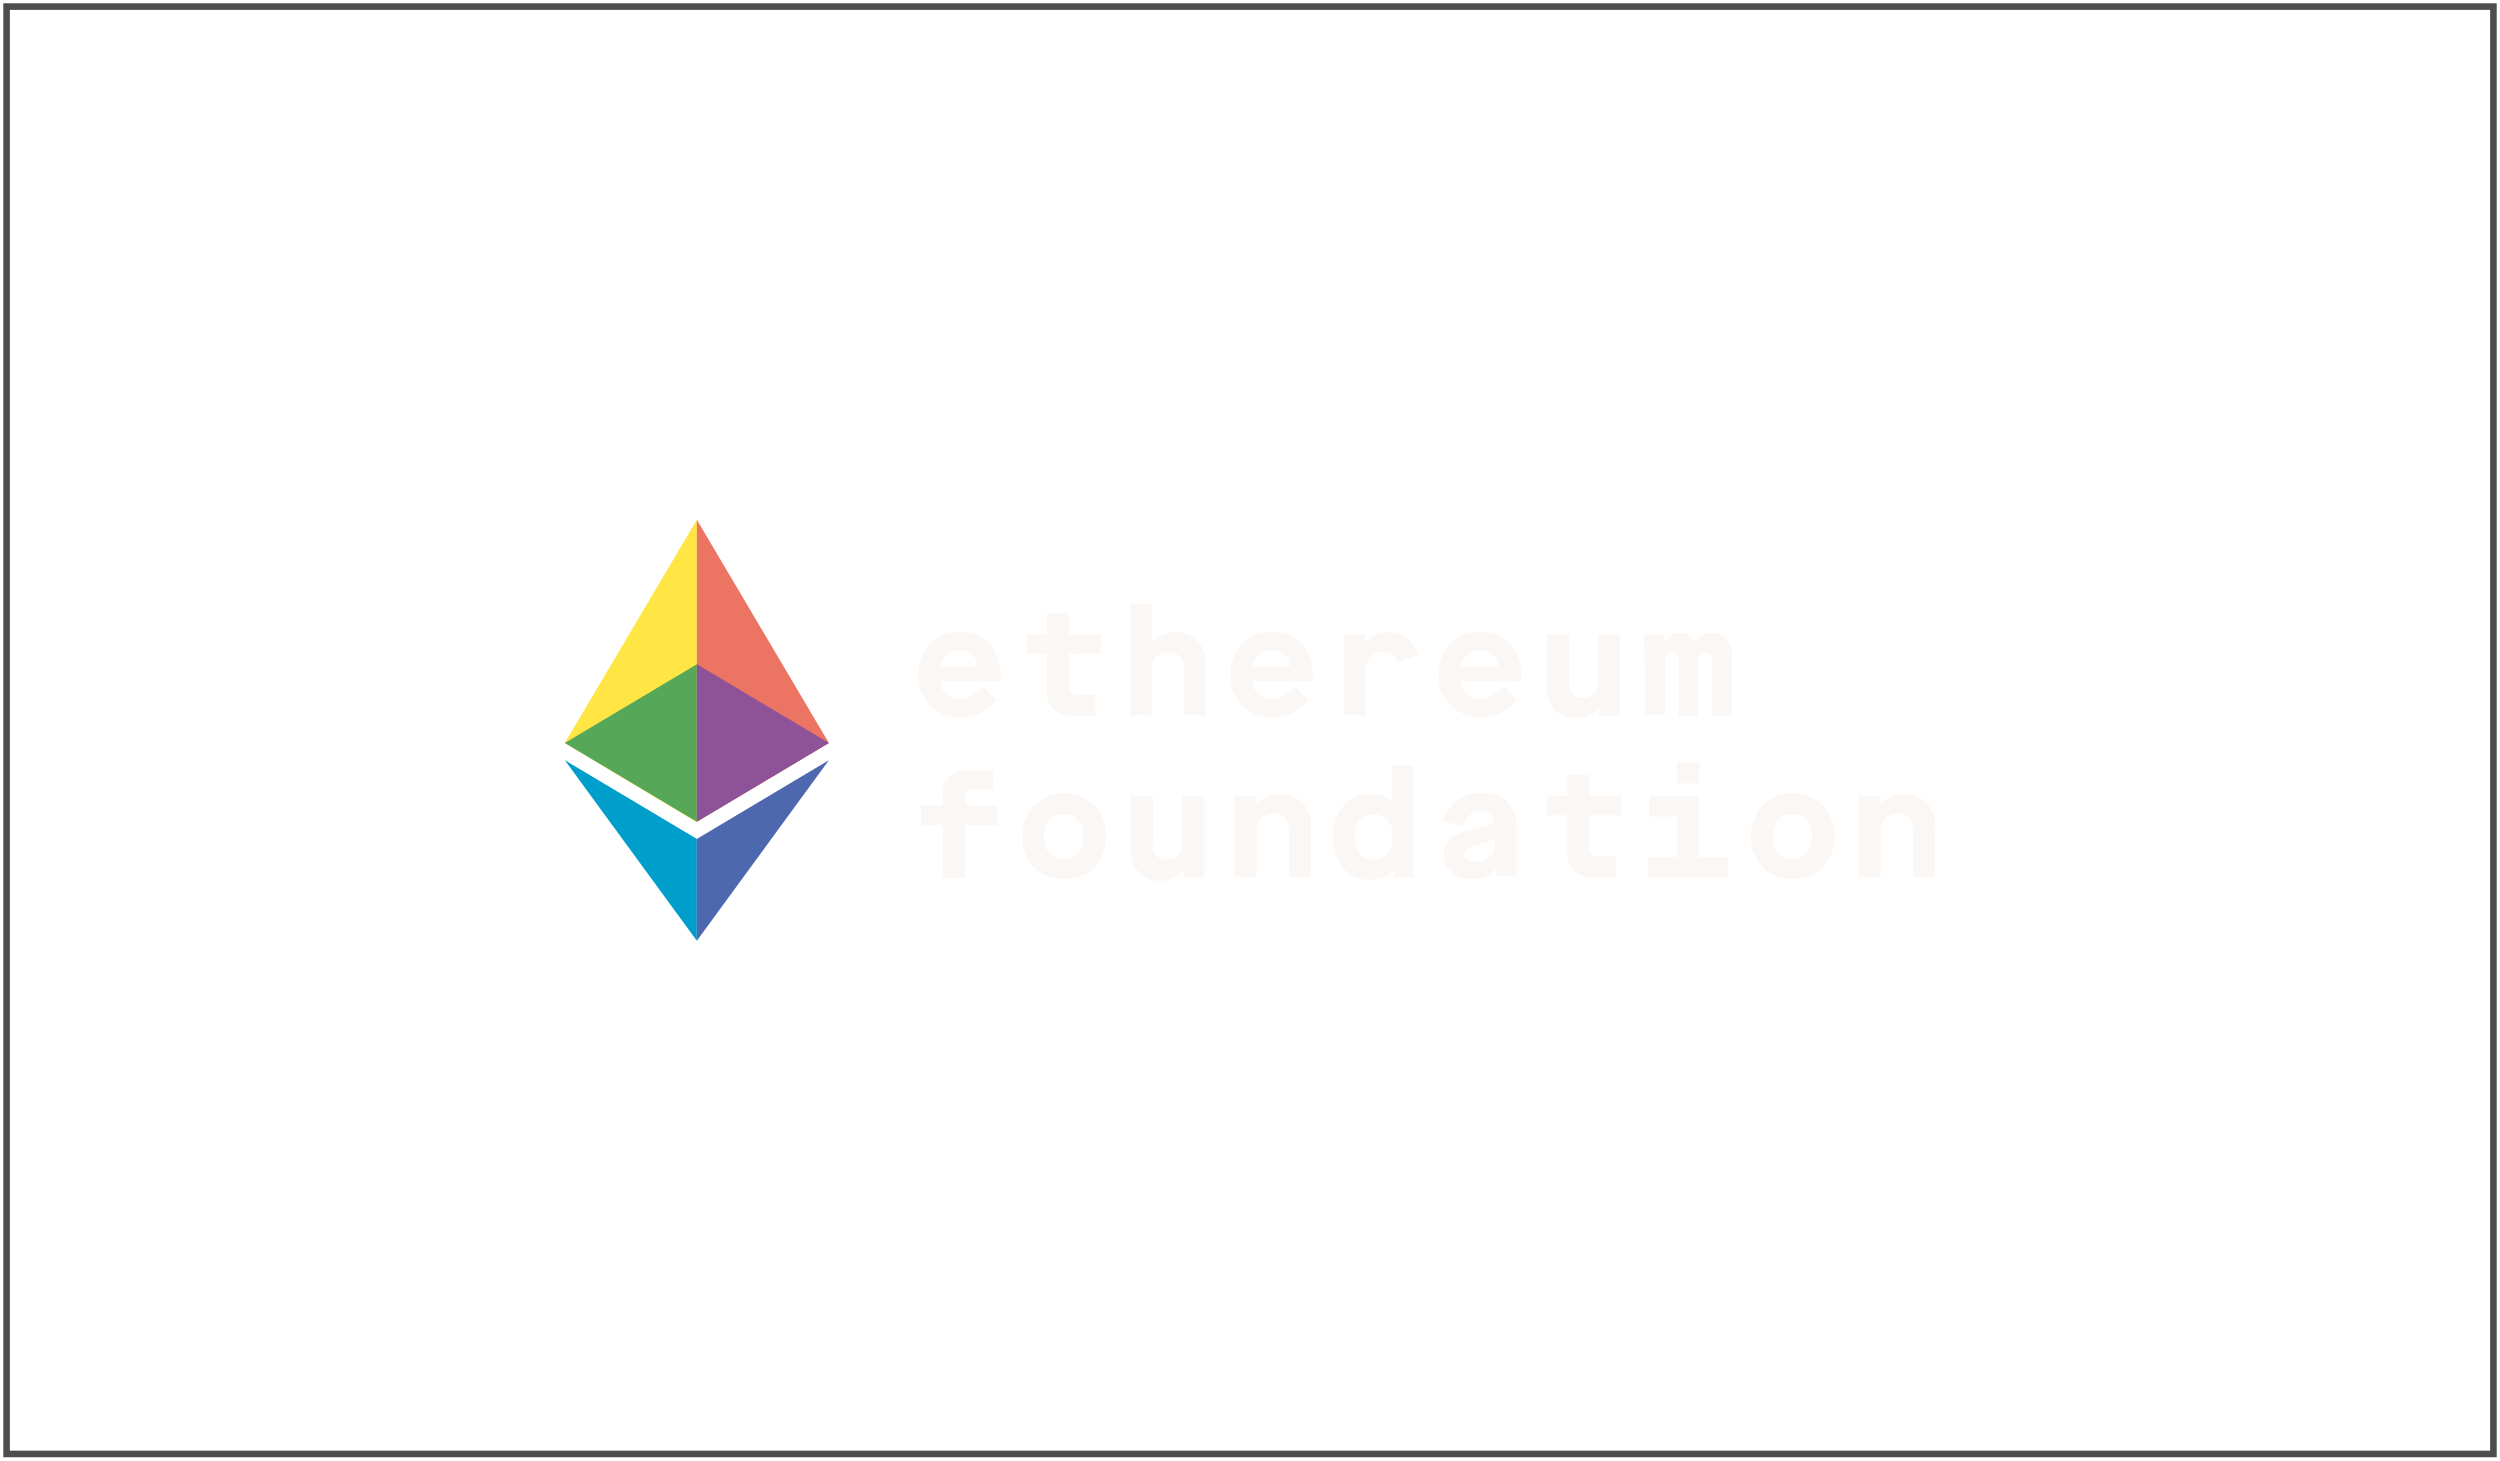
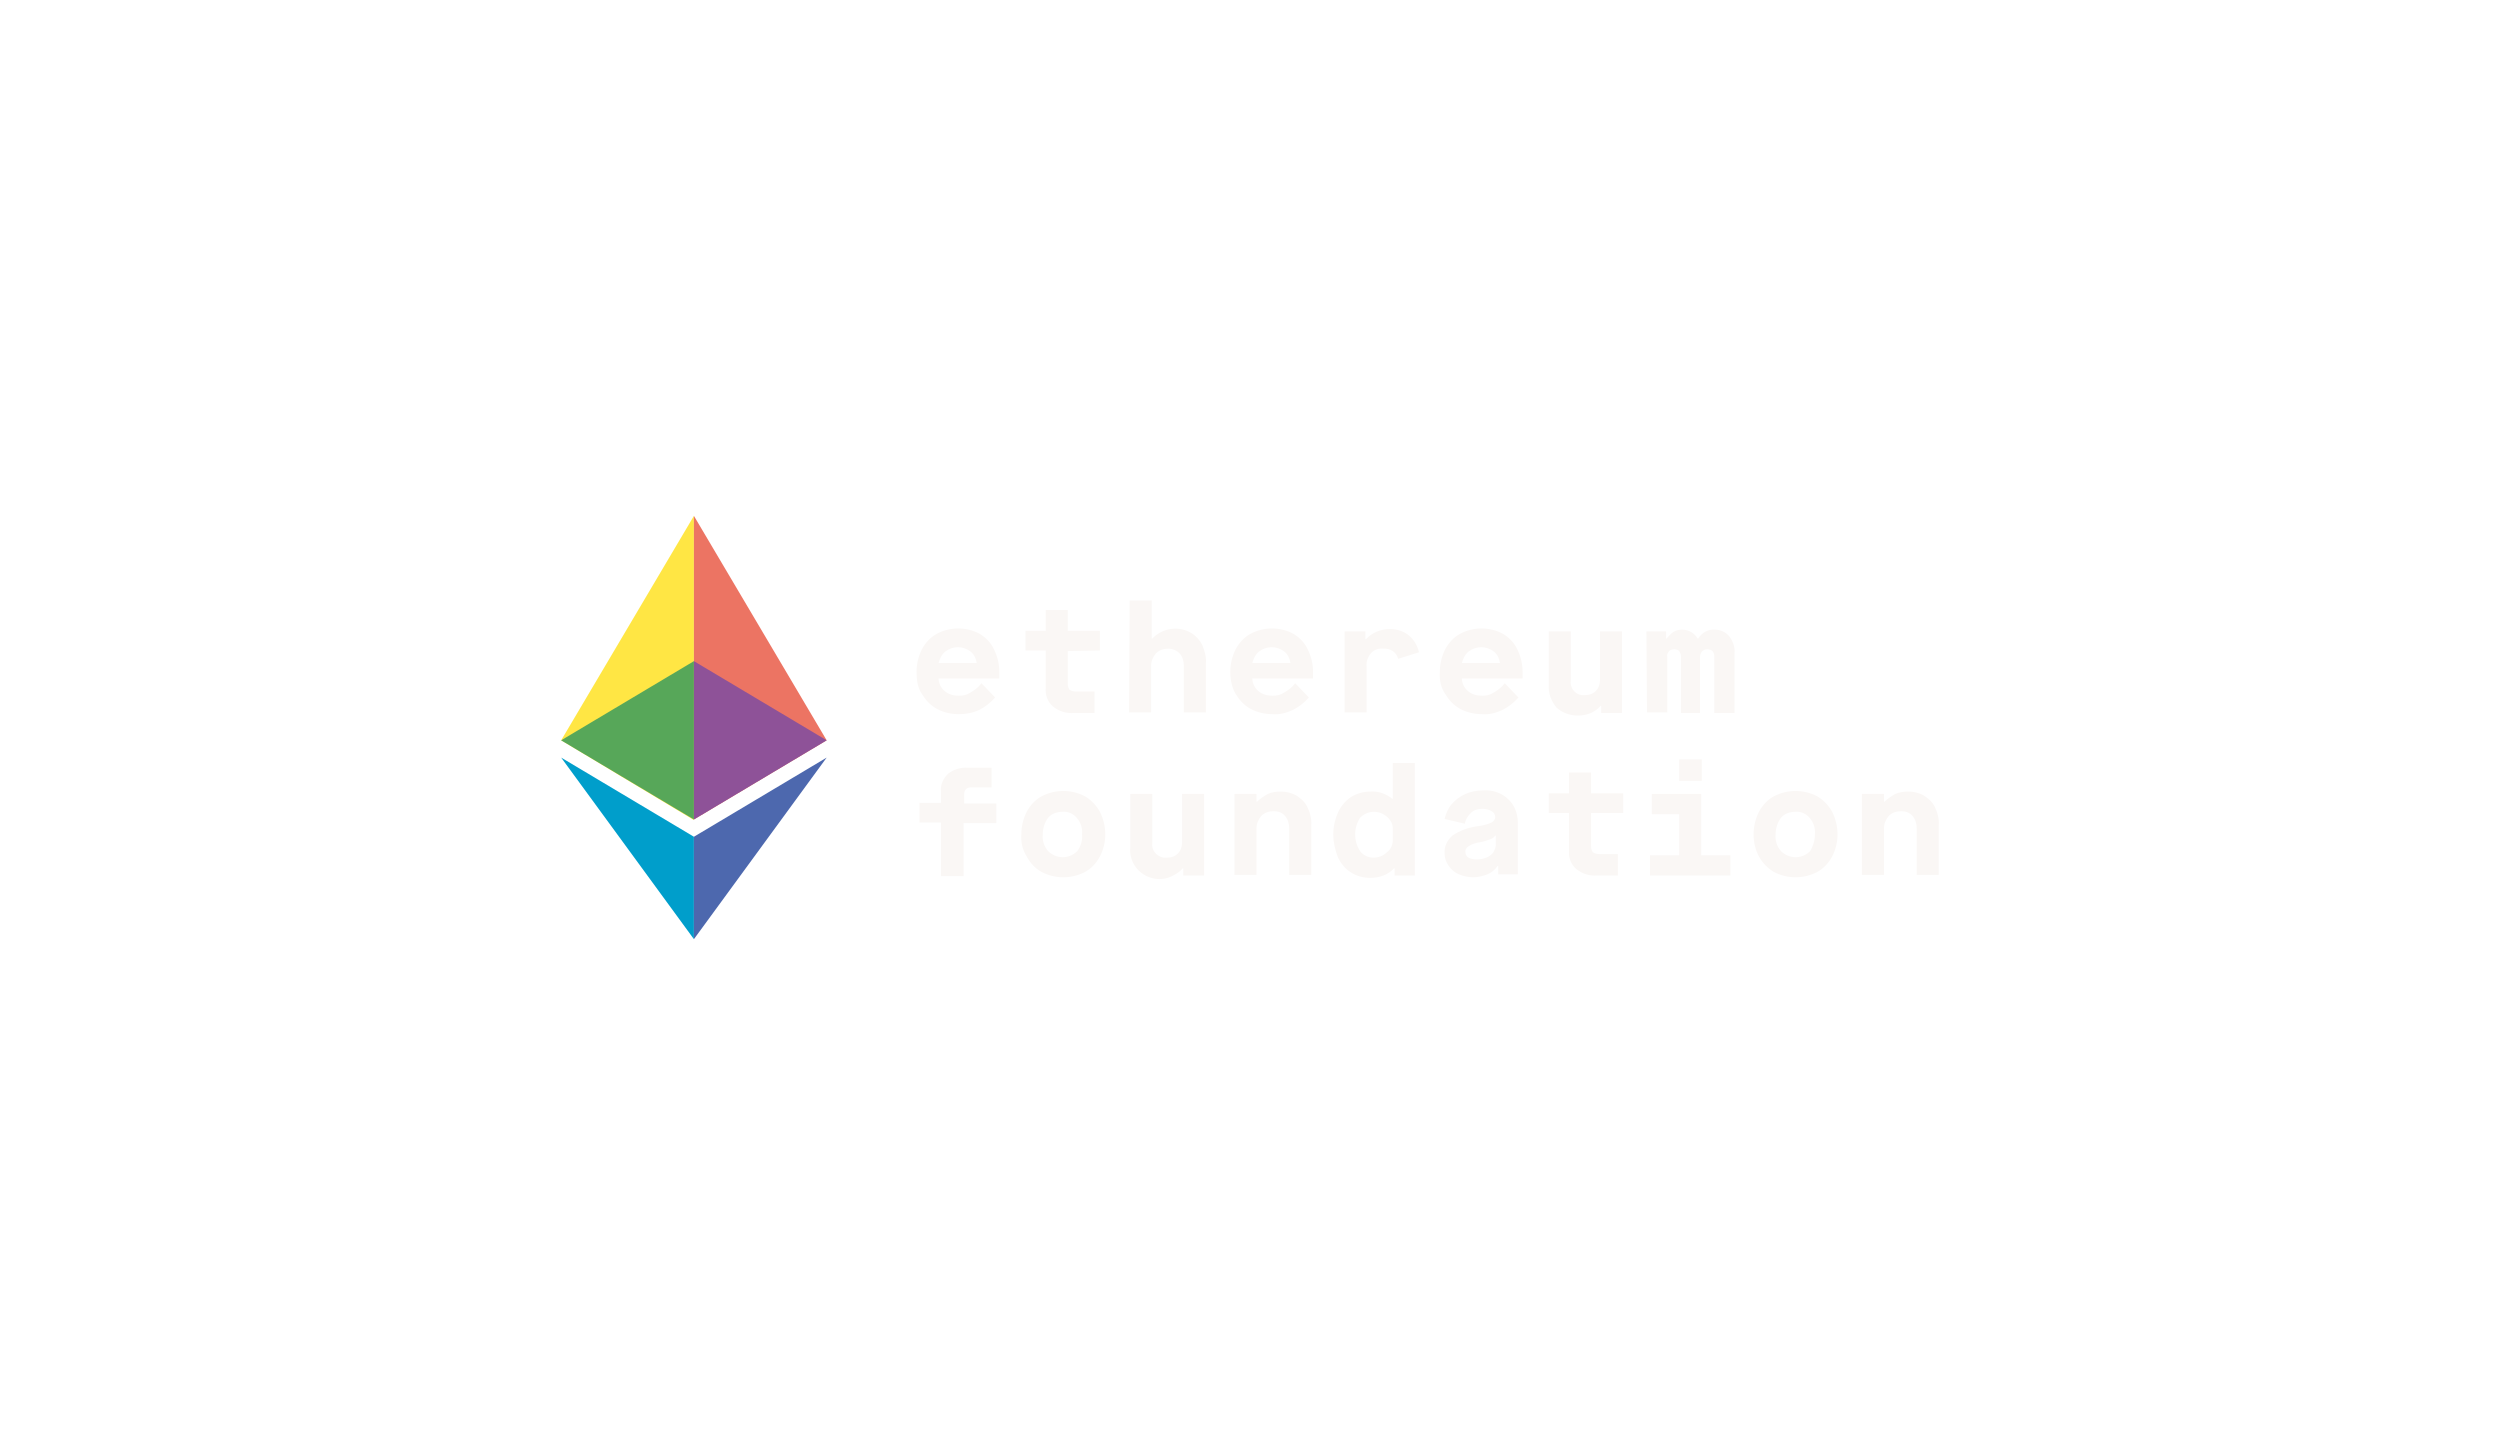
- <svg xmlns="http://www.w3.org/2000/svg" fill="none" height="222" viewBox="0 0 380 222" width="380">
-   <path d="m105.92 124.997v-45.997l-20.074 33.935z" fill="#ffe644" />
-   <path d="m105.92 79 20.073 33.935-20.073 11.972z" fill="#ec7463" />
-   <path d="m85.846 115.546 20.074 11.972v15.482" fill="#009ecb" />
-   <path d="m125.993 115.546-20.073 11.972v15.482" fill="#4d68ae" />
-   <path d="m105.92 100.964-20.074 11.971 20.074 11.972z" fill="#57a759" />
-   <path d="m105.92 100.964 20.073 11.971-20.073 11.972z" fill="#8e5298" />
-   <g fill="#faf7f5">
-     <path d="m139.582 102.592c0-1.17.27-2.341.81-3.421.54-.99 1.26-1.8 2.251-2.34.99-.54 2.16-.81 3.24-.81s2.25.27 3.241.81c.9.54 1.71 1.35 2.16 2.34.54 1.08.81 2.251.81 3.421v.99h-9.181c0 .72.36 1.44.9 1.89.63.54 1.35.72 2.16.72.63 0 1.17-.09 1.71-.45.631-.36 1.261-.81 1.711-1.44l2.07 2.16c-.72.811-1.53 1.441-2.43 1.891-.991.45-1.981.63-3.061.63-1.17 0-2.34-.27-3.33-.81-.991-.54-1.711-1.351-2.251-2.251-.63-.9-.81-2.07-.81-3.33zm9.092-1.35c-.09-.631-.36-1.261-.901-1.711-1.17-.9-2.7-.9-3.87 0-.54.45-.81 1.08-.99 1.711z" />
-     <path d="m162.446 99.441v4.951c0 .36.09.63.27.9.27.18.63.27.99.27h2.79v3.241h-3.15c-1.17.09-2.251-.27-3.151-.99-.81-.72-1.17-1.711-1.08-2.791v-5.671h-3.06v-2.97h3.06v-3.151h3.331v3.151h4.86v2.97z" />
-     <path d="m171.807 91.79h3.331v5.761h.09c1.53-1.62 4.05-1.98 5.941-.81.72.45 1.26 1.08 1.62 1.8.36.9.63 1.8.54 2.701v7.471h-3.331v-7.021c0-.721-.18-1.351-.63-1.891-.45-.45-1.08-.72-1.71-.72-.72 0-1.35.18-1.89.72-.45.54-.72 1.17-.72 1.891v7.021h-3.331z" />
-     <path d="m187.02 102.592c0-1.17.27-2.341.81-3.421.54-.99 1.26-1.8 2.25-2.34s2.16-.81 3.241-.81c1.08 0 2.25.27 3.24.81.9.54 1.71 1.35 2.16 2.34.54 1.08.81 2.251.81 3.421v.99h-9.181c0 .72.36 1.44.9 1.89.63.54 1.35.72 2.161.72.63 0 1.17-.09 1.71-.45.63-.36 1.26-.81 1.71-1.44l2.07 2.16c-.72.811-1.53 1.441-2.43 1.891-.99.45-1.98.72-3.06.63-1.171 0-2.341-.27-3.331-.81s-1.71-1.351-2.25-2.251-.81-2.07-.81-3.33zm9.091-1.35c-.09-.631-.36-1.261-.9-1.711-1.17-.9-2.701-.9-3.871 0-.54.45-.81 1.08-.99 1.711z" />
-     <path d="m204.302 96.471h3.151v1.17h.09c.9-.99 2.25-1.53 3.6-1.53.99 0 1.981.27 2.791.9s1.35 1.53 1.62 2.61l-3.15.991c-.271-.991-1.171-1.621-2.251-1.531-.72-.09-1.44.18-1.89.72-.45.541-.72 1.261-.63 1.981v6.931h-3.331z" />
-     <path d="m218.704 102.592c0-1.17.271-2.341.811-3.421.54-.99 1.26-1.8 2.25-2.34s2.16-.81 3.24-.81c1.081 0 2.251.27 3.241.81.9.54 1.71 1.35 2.16 2.34.54 1.08.81 2.251.81 3.421v.99h-9.181c0 .72.36 1.44.9 1.89.63.54 1.35.72 2.16.72.631 0 1.171-.09 1.711-.45.63-.36 1.26-.81 1.71-1.44l2.07 2.16c-.72.811-1.53 1.441-2.43 1.891-.99.45-1.98.72-3.061.63-1.17 0-2.34-.27-3.33-.81s-1.71-1.351-2.25-2.251c-.63-.9-.901-2.07-.811-3.33zm9.092-1.35c-.09-.631-.36-1.261-.9-1.711-1.17-.9-2.701-.9-3.871 0-.54.45-.81 1.08-.99 1.711z" />
-     <path d="m235.177 104.572v-8.101h3.331v7.381c-.18 1.08.54 2.07 1.62 2.25h.54c.63 0 1.17-.18 1.62-.63s.63-1.08.63-1.62v-7.381h3.331v12.332h-3.151v-1.08h-.09c-.36.45-.9.81-1.44 1.08-1.8.72-3.78.45-5.221-.81-.81-.991-1.26-2.161-1.17-3.421z" />
-     <path d="m249.939 96.471h2.971v1.08h.09c.27-.36.63-.72.99-.99.45-.27.9-.36 1.35-.36.99 0 1.89.54 2.341 1.35h.09c.54-.9 1.53-1.44 2.52-1.35.81 0 1.62.36 2.16.99.54.72.9 1.62.81 2.52v9.092h-3.06v-8.552c0-.27-.09-.63-.27-.81s-.54-.27-.81-.27-.54.09-.81.36c-.18.27-.27.54-.27.81v8.462h-2.881v-8.552c0-.27-.09-.54-.27-.81-.18-.18-.45-.27-.72-.27s-.63.09-.81.27c-.18.27-.36.54-.27.81v8.462h-3.061z" />
-     <path d="m143.273 125.365h-3.241v-2.97h3.241v-1.8c-.09-.99.36-1.891 1.08-2.611.81-.63 1.89-.99 2.97-.9h3.601v2.971h-3.151c-.27 0-.54.09-.72.27s-.27.45-.27.72v1.44h4.861v2.97h-4.951v8.012h-3.42z" />
-     <path d="m155.425 127.166c0-1.171.27-2.341.81-3.421.54-.99 1.26-1.8 2.25-2.34 2.07-1.08 4.501-1.08 6.571 0 .9.54 1.71 1.35 2.25 2.34 1.081 2.16 1.081 4.681 0 6.751-.54.99-1.26 1.8-2.25 2.341-2.07 1.08-4.501 1.08-6.571 0-.99-.541-1.71-1.351-2.25-2.341-.63-.99-.9-2.16-.81-3.33zm9.181 0c.09-.901-.18-1.801-.81-2.521-.54-.63-1.35-.99-2.16-.9-.811 0-1.621.27-2.161.9-.54.72-.81 1.62-.81 2.521-.09.9.18 1.8.81 2.52 1.17 1.17 3.061 1.26 4.321.09l.09-.09c.54-.72.81-1.62.72-2.52z" />
-     <path d="m171.897 129.146v-8.101h3.331v7.381c-.18 1.08.63 2.07 1.71 2.25h.54c.63 0 1.17-.18 1.62-.63s.63-1.08.63-1.62v-7.381h3.331v12.332h-3.151v-1.081h-.09c-.36.451-.9.811-1.44 1.081-2.07 1.17-4.771.36-5.941-1.711-.45-.81-.63-1.71-.54-2.52z" />
-     <path d="m187.65 121.045h3.33v1.17h.09c.45-.45.99-.81 1.62-1.17.631-.27 1.261-.36 1.981-.36.81 0 1.53.18 2.25.54.72.45 1.35.99 1.71 1.71.45.9.72 1.89.63 2.88v7.472h-3.33v-7.022c0-.72-.18-1.35-.63-1.89s-1.08-.72-1.71-.72c-.721 0-1.351.18-1.891.72-.45.54-.72 1.17-.72 1.89v7.022h-3.33z" />
-     <path d="m202.592 127.166c0-1.17.27-2.341.72-3.331s1.17-1.8 1.98-2.34c.901-.54 1.891-.81 2.971-.81 1.17-.09 2.34.36 3.24 1.08h.09v-5.401h3.331v17.013h-3.061v-1.08h-.09c-.9.99-2.25 1.44-3.6 1.44-.99 0-2.07-.27-2.881-.81-.9-.54-1.53-1.351-1.98-2.251-.45-1.17-.72-2.34-.72-3.51zm9.001.81v-1.62c0-.45-.09-.901-.36-1.261-.27-.45-.63-.72-1.08-.99s-.99-.36-1.44-.36c-.81 0-1.53.36-2.07.9-.99 1.531-.99 3.511 0 5.041.45.63 1.26.99 1.98.99.81 0 1.53-.27 2.07-.81.63-.45.9-1.17.9-1.89z" />
-     <path d="m219.425 130.046c-.09-.99.36-1.98 1.17-2.7 1.17-.811 2.52-1.261 3.96-1.441.72-.09 1.351-.27 1.981-.54.27-.18.54-.45.54-.81s-.18-.72-.54-.9c-.45-.27-.9-.36-1.441-.36-.63 0-1.26.18-1.71.63s-.81.99-.9 1.62l-3.06-.72c.18-.81.54-1.62 1.08-2.25s1.26-1.17 2.07-1.53 1.8-.54 2.7-.54c1.351-.09 2.791.36 3.781 1.35.99.9 1.44 2.25 1.44 3.51v7.832h-2.97v-1.261h-.09c-.36.54-.9.99-1.53 1.261-.721.27-1.441.45-2.161.45s-1.53-.18-2.16-.45c-.63-.271-1.17-.721-1.53-1.261-.45-.63-.63-1.26-.63-1.89zm7.741-1.26v-1.44h-.09c-.18.27-.45.45-.72.54-.54.18-.991.36-1.531.45-.63.09-1.26.27-1.8.63-.27.18-.54.54-.45.9 0 .36.18.63.45.81.36.18.81.27 1.26.27s.99-.09 1.441-.27c.45-.18.81-.45 1.08-.81.18-.36.36-.72.36-1.08z" />
-     <path d="m241.568 124.015v4.951c0 .36.09.63.27.9.27.18.63.27.99.27h2.791v3.241h-3.151c-1.17.09-2.25-.27-3.15-.991-.81-.72-1.17-1.71-1.08-2.79v-5.671h-3.061v-2.97h3.061v-3.151h3.33v3.151h4.861v2.97h-4.861z" />
-     <path d="m262.631 130.316v3.061h-12.152v-3.061h4.411v-6.211h-4.14v-3.06h7.471v9.271zm-7.741-14.492h3.421v3.24h-3.421z" />
-     <path d="m266.142 127.166c0-1.171.27-2.341.81-3.421.54-.99 1.26-1.8 2.25-2.34 2.071-1.08 4.501-1.08 6.571 0 .9.54 1.711 1.35 2.251 2.34 1.08 2.16 1.08 4.681 0 6.751-.54.99-1.26 1.8-2.251 2.341-2.07 1.08-4.5 1.08-6.571 0-.9-.541-1.71-1.351-2.25-2.341s-.81-2.16-.81-3.33zm9.271 0c.09-.901-.18-1.801-.81-2.521-.54-.63-1.35-.99-2.16-.9-.81 0-1.62.27-2.161.9-.54.72-.81 1.62-.81 2.521-.09.9.18 1.8.81 2.52 1.171 1.17 3.061 1.26 4.321.09l.09-.09c.45-.72.72-1.62.72-2.52z" />
-     <path d="m282.524 121.045h3.331v1.17h.09c.45-.45.99-.81 1.62-1.17.63-.27 1.26-.36 1.981-.36.81 0 1.53.18 2.25.54.72.45 1.35.99 1.71 1.71.45.9.72 1.89.63 2.88v7.472h-3.33v-7.022c0-.72-.18-1.35-.63-1.89s-1.081-.72-1.711-.72c-.72 0-1.35.18-1.89.72-.45.54-.72 1.17-.72 1.89v7.022h-3.331z" />
-   </g>
-   <path d="m1 1h378v220h-378z" stroke="#4d4d4d" />
+ <svg xmlns="http://www.w3.org/2000/svg" width="378" height="220" viewBox="0 0 378 220" fill="none">
+   <path d="M104.92 123.997V78L84.847 111.935L104.92 123.997Z" fill="#FFE644" />
+   <path d="M104.92 78L124.993 111.935L104.92 123.907V78V78Z" fill="#EC7463" />
+   <path d="M84.847 114.546L104.92 126.518V142" fill="#009ECB" />
+   <path d="M124.993 114.546L104.92 126.518V142" fill="#4D68AE" />
+   <path d="M104.92 99.963L84.847 111.935L104.92 123.907V99.963V99.963Z" fill="#57A759" />
+   <path d="M104.92 99.963L124.993 111.935L104.92 123.907V99.963V99.963Z" fill="#8E5298" />
+   <path d="M138.582 101.592C138.582 100.422 138.852 99.251 139.392 98.171C139.932 97.181 140.652 96.371 141.643 95.831C142.633 95.291 143.803 95.021 144.883 95.021C145.963 95.021 147.133 95.291 148.124 95.831C149.024 96.371 149.834 97.181 150.284 98.171C150.824 99.251 151.094 100.422 151.094 101.592V102.582H141.913C141.913 103.302 142.273 104.022 142.813 104.472C143.443 105.012 144.163 105.192 144.973 105.192C145.603 105.192 146.143 105.102 146.683 104.742C147.314 104.382 147.944 103.932 148.394 103.302L150.464 105.462C149.744 106.273 148.934 106.903 148.034 107.353C147.043 107.803 146.053 107.983 144.973 107.983C143.803 107.983 142.633 107.713 141.643 107.173C140.652 106.633 139.932 105.822 139.392 104.922C138.762 104.022 138.582 102.852 138.582 101.592ZM147.674 100.242C147.584 99.612 147.314 98.981 146.773 98.531C145.603 97.631 144.073 97.631 142.903 98.531C142.363 98.981 142.093 99.612 141.913 100.242H147.674Z" fill="#FAF7F5" />
+   <path d="M161.446 98.441V103.392C161.446 103.752 161.536 104.022 161.716 104.292C161.986 104.472 162.346 104.562 162.706 104.562H165.496V107.803H162.346C161.176 107.893 160.095 107.533 159.195 106.813C158.385 106.092 158.025 105.102 158.115 104.022V98.351H155.055V95.381H158.115V92.23H161.446V95.381H166.306V98.351L161.446 98.441Z" fill="#FAF7F5" />
+   <path d="M170.807 90.79H174.138V96.551H174.228C175.758 94.931 178.278 94.571 180.169 95.741C180.889 96.191 181.429 96.821 181.789 97.541C182.149 98.441 182.419 99.341 182.329 100.242V107.713H178.998V100.692C178.998 99.972 178.818 99.341 178.368 98.801C177.918 98.351 177.288 98.081 176.658 98.081C175.938 98.081 175.308 98.261 174.768 98.801C174.318 99.341 174.048 99.972 174.048 100.692V107.713H170.717L170.807 90.79Z" fill="#FAF7F5" />
+   <path d="M186.02 101.592C186.02 100.422 186.29 99.251 186.83 98.171C187.37 97.181 188.09 96.371 189.08 95.831C190.07 95.291 191.24 95.021 192.321 95.021C193.401 95.021 194.571 95.291 195.561 95.831C196.461 96.371 197.271 97.181 197.721 98.171C198.262 99.251 198.532 100.422 198.532 101.592V102.582H189.35C189.35 103.302 189.71 104.022 190.25 104.472C190.88 105.012 191.6 105.192 192.411 105.192C193.041 105.192 193.581 105.102 194.121 104.742C194.751 104.382 195.381 103.932 195.831 103.302L197.901 105.462C197.181 106.273 196.371 106.903 195.471 107.353C194.481 107.803 193.491 108.073 192.411 107.983C191.24 107.983 190.07 107.713 189.08 107.173C188.09 106.633 187.37 105.822 186.83 104.922C186.29 104.022 186.02 102.852 186.02 101.592ZM195.111 100.242C195.021 99.612 194.751 98.981 194.211 98.531C193.041 97.631 191.51 97.631 190.34 98.531C189.8 98.981 189.53 99.612 189.35 100.242H195.111Z" fill="#FAF7F5" />
+   <path d="M203.302 95.471H206.453V96.641H206.543C207.443 95.651 208.793 95.111 210.143 95.111C211.133 95.111 212.124 95.381 212.934 96.011C213.744 96.641 214.284 97.541 214.554 98.621L211.404 99.612C211.133 98.621 210.233 97.991 209.153 98.081C208.433 97.991 207.713 98.261 207.263 98.801C206.813 99.341 206.543 100.062 206.633 100.782V107.713H203.302V95.471Z" fill="#FAF7F5" />
+   <path d="M217.704 101.592C217.704 100.422 217.975 99.251 218.515 98.171C219.055 97.181 219.775 96.371 220.765 95.831C221.755 95.291 222.925 95.021 224.005 95.021C225.086 95.021 226.256 95.291 227.246 95.831C228.146 96.371 228.956 97.181 229.406 98.171C229.946 99.251 230.216 100.422 230.216 101.592V102.582H221.035C221.035 103.302 221.395 104.022 221.935 104.472C222.565 105.012 223.285 105.192 224.095 105.192C224.726 105.192 225.266 105.102 225.806 104.742C226.436 104.382 227.066 103.932 227.516 103.302L229.586 105.462C228.866 106.273 228.056 106.903 227.156 107.353C226.166 107.803 225.176 108.073 224.095 107.983C222.925 107.983 221.755 107.713 220.765 107.173C219.775 106.633 219.055 105.822 218.515 104.922C217.885 104.022 217.614 102.852 217.704 101.592ZM226.796 100.242C226.706 99.612 226.436 98.981 225.896 98.531C224.726 97.631 223.195 97.631 222.025 98.531C221.485 98.981 221.215 99.612 221.035 100.242H226.796Z" fill="#FAF7F5" />
+   <path d="M234.177 103.572V95.471H237.508V102.852C237.328 103.932 238.048 104.922 239.128 105.102C239.308 105.102 239.488 105.102 239.668 105.102C240.298 105.102 240.838 104.922 241.288 104.472C241.738 104.022 241.918 103.392 241.918 102.852V95.471H245.249V107.803H242.098V106.723H242.008C241.648 107.173 241.108 107.533 240.568 107.803C238.768 108.523 236.787 108.253 235.347 106.993C234.537 106.002 234.087 104.832 234.177 103.572Z" fill="#FAF7F5" />
+   <path d="M248.939 95.471H251.91V96.551H252C252.27 96.191 252.63 95.831 252.99 95.561C253.44 95.291 253.89 95.201 254.34 95.201C255.33 95.201 256.23 95.741 256.681 96.551H256.771C257.311 95.651 258.301 95.111 259.291 95.201C260.101 95.201 260.911 95.561 261.451 96.191C261.991 96.911 262.351 97.811 262.261 98.711V107.803H259.201V99.251C259.201 98.981 259.111 98.621 258.931 98.441C258.751 98.261 258.391 98.171 258.121 98.171C257.851 98.171 257.581 98.261 257.311 98.531C257.131 98.801 257.041 99.071 257.041 99.341V107.803H254.16V99.251C254.16 98.981 254.07 98.711 253.89 98.441C253.71 98.261 253.44 98.171 253.17 98.171C252.9 98.171 252.54 98.261 252.36 98.441C252.18 98.711 252 98.981 252.09 99.251V107.713H249.029L248.939 95.471Z" fill="#FAF7F5" />
+   <path d="M142.273 124.365H139.032V121.395H142.273V119.595C142.183 118.605 142.633 117.704 143.353 116.984C144.163 116.354 145.243 115.994 146.323 116.084H149.924V119.055H146.773C146.503 119.055 146.233 119.145 146.053 119.325C145.873 119.505 145.783 119.775 145.783 120.045V121.485H150.644V124.455H145.693V132.467H142.273V124.365Z" fill="#FAF7F5" />
+   <path d="M154.425 126.166C154.425 124.995 154.695 123.825 155.235 122.745C155.775 121.755 156.495 120.945 157.485 120.405C159.555 119.325 161.986 119.325 164.056 120.405C164.956 120.945 165.766 121.755 166.306 122.745C167.387 124.905 167.387 127.426 166.306 129.496C165.766 130.486 165.046 131.296 164.056 131.837C161.986 132.917 159.555 132.917 157.485 131.837C156.495 131.296 155.775 130.486 155.235 129.496C154.605 128.506 154.335 127.336 154.425 126.166ZM163.606 126.166C163.696 125.266 163.426 124.365 162.796 123.645C162.256 123.015 161.446 122.655 160.636 122.745C159.825 122.745 159.015 123.015 158.475 123.645C157.935 124.365 157.665 125.266 157.665 126.166C157.575 127.066 157.845 127.966 158.475 128.686C159.645 129.856 161.536 129.946 162.796 128.776L162.886 128.686C163.426 127.966 163.696 127.066 163.606 126.166Z" fill="#FAF7F5" />
+   <path d="M170.897 128.146V120.045H174.228V127.426C174.048 128.506 174.858 129.496 175.938 129.676C176.118 129.676 176.298 129.676 176.478 129.676C177.108 129.676 177.648 129.496 178.098 129.046C178.548 128.596 178.728 127.966 178.728 127.426V120.045H182.059V132.377H178.908V131.296H178.818C178.458 131.747 177.918 132.107 177.378 132.377C175.308 133.547 172.607 132.737 171.437 130.666C170.987 129.856 170.807 128.956 170.897 128.146Z" fill="#FAF7F5" />
+   <path d="M186.65 120.045H189.98V121.215H190.07C190.52 120.765 191.06 120.405 191.69 120.045C192.321 119.775 192.951 119.685 193.671 119.685C194.481 119.685 195.201 119.865 195.921 120.225C196.641 120.675 197.271 121.215 197.631 121.935C198.081 122.835 198.351 123.825 198.261 124.815V132.287H194.931V125.265C194.931 124.545 194.751 123.915 194.301 123.375C193.851 122.835 193.221 122.655 192.591 122.655C191.87 122.655 191.24 122.835 190.7 123.375C190.25 123.915 189.98 124.545 189.98 125.265V132.287H186.65V120.045Z" fill="#FAF7F5" />
+   <path d="M201.592 126.166C201.592 124.996 201.862 123.825 202.312 122.835C202.762 121.845 203.482 121.035 204.292 120.495C205.193 119.955 206.183 119.685 207.263 119.685C208.433 119.595 209.603 120.045 210.503 120.765H210.593V115.364H213.924V132.377H210.863V131.297H210.773C209.873 132.287 208.523 132.737 207.173 132.737C206.183 132.737 205.103 132.467 204.292 131.927C203.392 131.387 202.762 130.576 202.312 129.676C201.862 128.506 201.592 127.336 201.592 126.166ZM210.593 126.976V125.356C210.593 124.906 210.503 124.455 210.233 124.095C209.963 123.645 209.603 123.375 209.153 123.105C208.703 122.835 208.163 122.745 207.713 122.745C206.903 122.745 206.183 123.105 205.643 123.645C204.652 125.176 204.652 127.156 205.643 128.686C206.093 129.316 206.903 129.676 207.623 129.676C208.433 129.676 209.153 129.406 209.693 128.866C210.323 128.416 210.593 127.696 210.593 126.976Z" fill="#FAF7F5" />
+   <path d="M218.425 129.046C218.335 128.056 218.785 127.066 219.595 126.346C220.765 125.536 222.115 125.085 223.555 124.905C224.276 124.815 224.906 124.635 225.536 124.365C225.806 124.185 226.076 123.915 226.076 123.555C226.076 123.195 225.896 122.835 225.536 122.655C225.086 122.385 224.636 122.295 224.096 122.295C223.465 122.295 222.835 122.475 222.385 122.925C221.935 123.375 221.575 123.915 221.485 124.545L218.425 123.825C218.605 123.015 218.965 122.205 219.505 121.575C220.045 120.945 220.765 120.405 221.575 120.045C222.385 119.685 223.375 119.505 224.276 119.505C225.626 119.415 227.066 119.865 228.056 120.855C229.046 121.755 229.496 123.105 229.496 124.365V132.197H226.526V130.936H226.436C226.076 131.476 225.536 131.927 224.906 132.197C224.186 132.467 223.465 132.647 222.745 132.647C222.025 132.647 221.215 132.467 220.585 132.197C219.955 131.927 219.415 131.476 219.055 130.936C218.605 130.306 218.425 129.676 218.425 129.046ZM226.166 127.786V126.346H226.076C225.896 126.616 225.626 126.796 225.356 126.886C224.816 127.066 224.366 127.246 223.825 127.336C223.195 127.426 222.565 127.606 222.025 127.966C221.755 128.146 221.485 128.506 221.575 128.866C221.575 129.226 221.755 129.496 222.025 129.676C222.385 129.856 222.835 129.946 223.285 129.946C223.735 129.946 224.276 129.856 224.726 129.676C225.176 129.496 225.536 129.226 225.806 128.866C225.986 128.506 226.166 128.146 226.166 127.786Z" fill="#FAF7F5" />
+   <path d="M240.568 123.015V127.966C240.568 128.326 240.658 128.596 240.838 128.866C241.108 129.046 241.468 129.136 241.828 129.136H244.619V132.377H241.468C240.298 132.467 239.218 132.107 238.318 131.386C237.508 130.666 237.148 129.676 237.238 128.596V122.925H234.177V119.955H237.238V116.804H240.568V119.955H245.429V122.925H240.568V123.015Z" fill="#FAF7F5" />
+   <path d="M261.631 129.316V132.377H249.479V129.316H253.89V123.105H249.75V120.045H257.221V129.316H261.631V129.316ZM253.89 114.824H257.311V118.064H253.89V114.824Z" fill="#FAF7F5" />
+   <path d="M265.142 126.166C265.142 124.995 265.412 123.825 265.952 122.745C266.492 121.755 267.212 120.945 268.202 120.405C270.273 119.325 272.703 119.325 274.773 120.405C275.674 120.945 276.484 121.755 277.024 122.745C278.104 124.905 278.104 127.426 277.024 129.496C276.484 130.486 275.764 131.296 274.773 131.837C272.703 132.917 270.273 132.917 268.202 131.837C267.302 131.296 266.492 130.486 265.952 129.496C265.412 128.506 265.142 127.336 265.142 126.166ZM274.413 126.166C274.503 125.266 274.233 124.365 273.603 123.645C273.063 123.015 272.253 122.655 271.443 122.745C270.633 122.745 269.823 123.015 269.283 123.645C268.742 124.365 268.472 125.266 268.472 126.166C268.382 127.066 268.652 127.966 269.283 128.686C270.453 129.856 272.343 129.946 273.603 128.776L273.693 128.686C274.143 127.966 274.413 127.066 274.413 126.166Z" fill="#FAF7F5" />
+   <path d="M281.524 120.045H284.855V121.215H284.945C285.395 120.765 285.935 120.405 286.565 120.045C287.195 119.775 287.825 119.685 288.546 119.685C289.356 119.685 290.076 119.865 290.796 120.225C291.516 120.675 292.146 121.215 292.506 121.935C292.956 122.835 293.226 123.825 293.136 124.815V132.287H289.806V125.265C289.806 124.545 289.626 123.915 289.176 123.375C288.726 122.835 288.096 122.655 287.465 122.655C286.745 122.655 286.115 122.835 285.575 123.375C285.125 123.915 284.855 124.545 284.855 125.265V132.287H281.524V120.045Z" fill="#FAF7F5" />
</svg>
